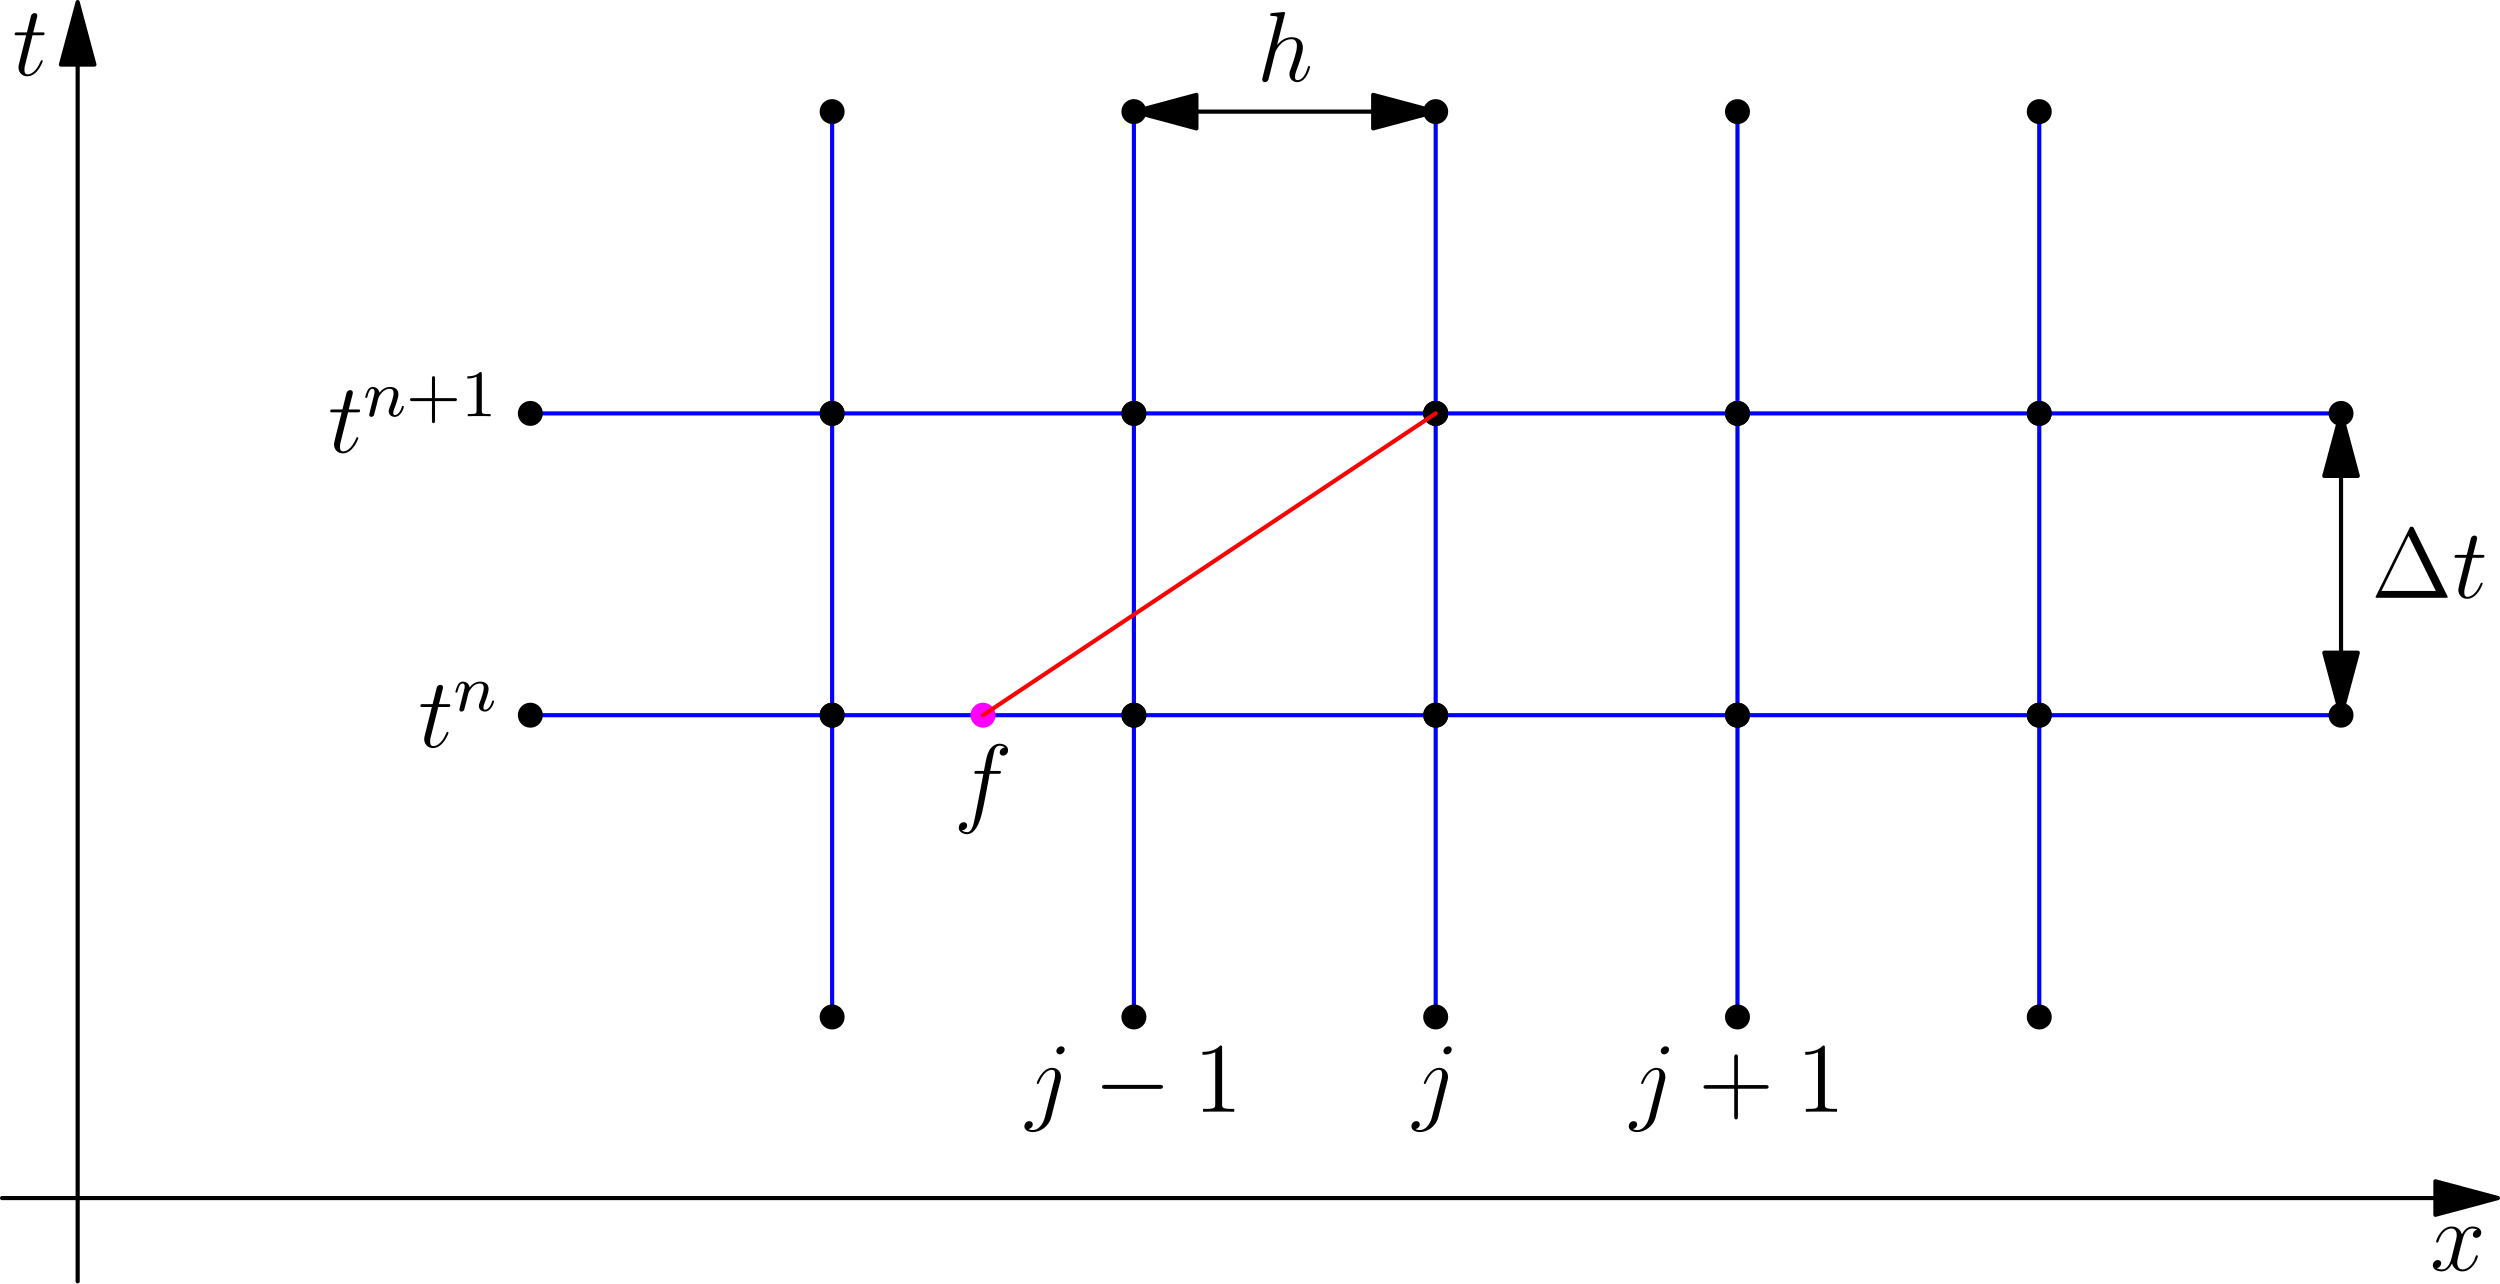
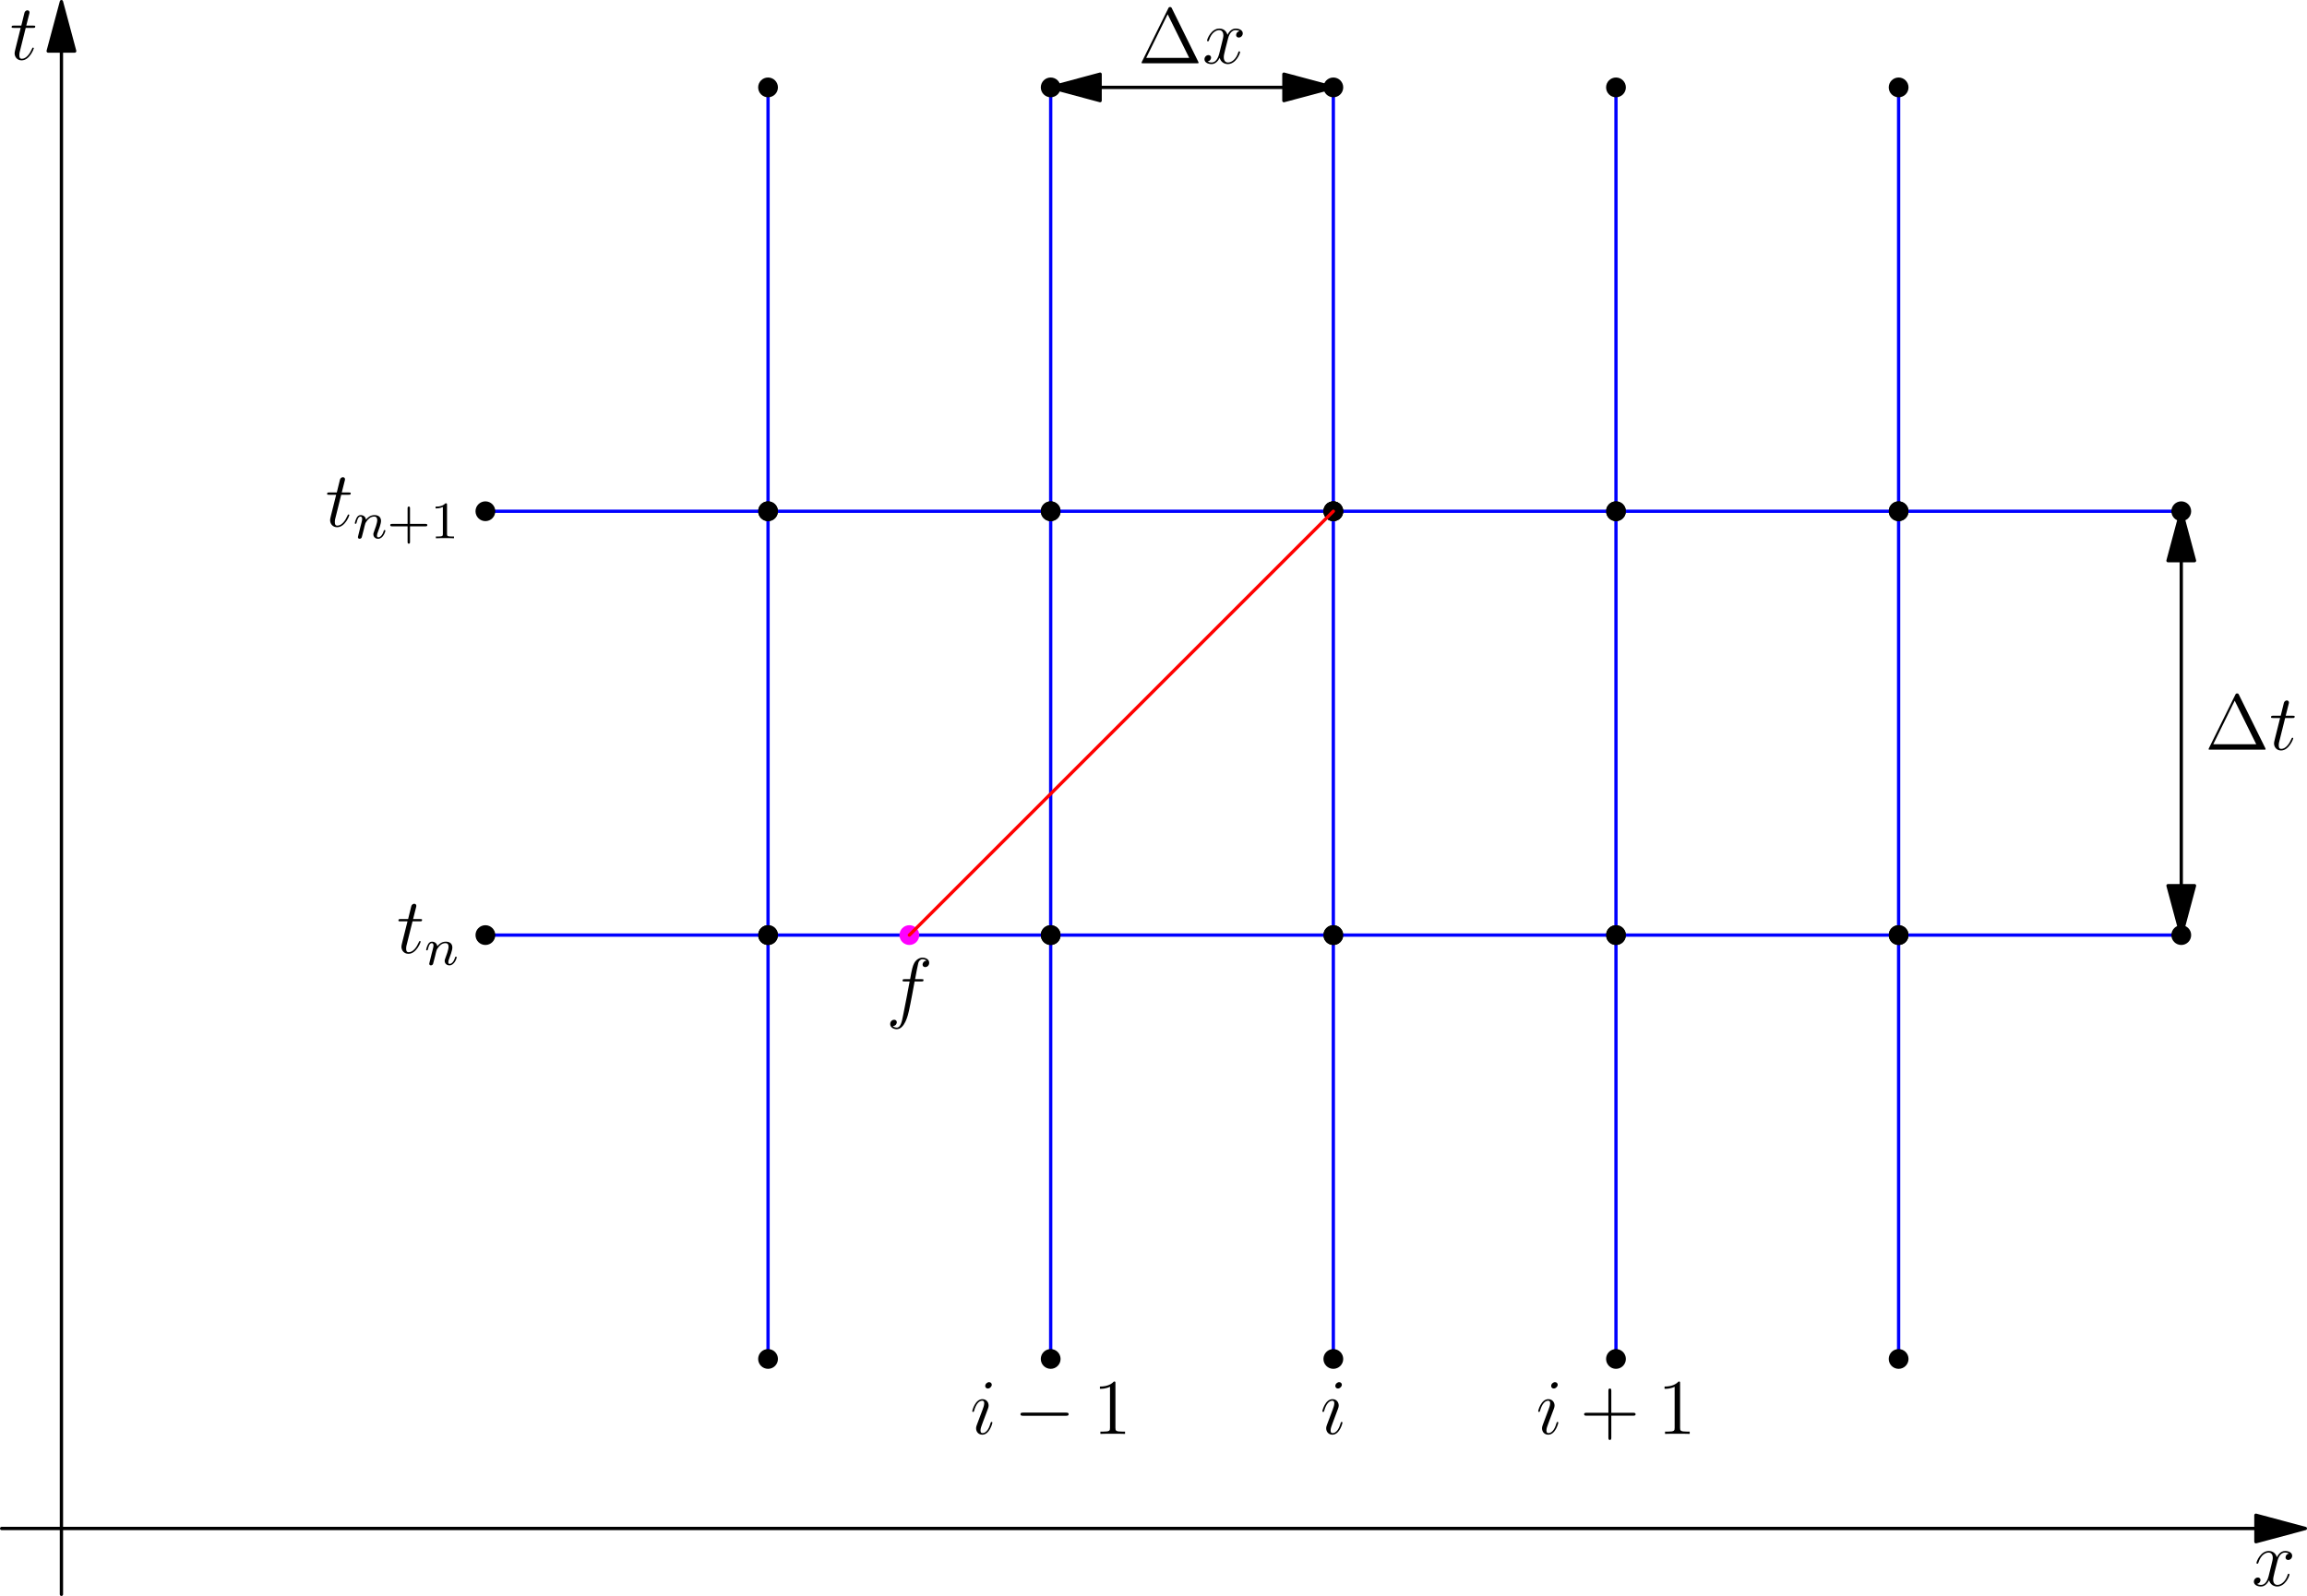
- <svg xmlns="http://www.w3.org/2000/svg" xmlns:xlink="http://www.w3.org/1999/xlink" version="1.1" width="300pt" height="154.006pt" viewBox="65.73 197.624 300 154.006">
+ <svg xmlns="http://www.w3.org/2000/svg" xmlns:xlink="http://www.w3.org/1999/xlink" version="1.1" width="350pt" height="242.194pt" viewBox="65.73 285.812 350 242.194">
  <defs>
    <path id="g3-43" d="M3.475-1.809H5.818C5.93-1.809 6.105-1.809 6.105-1.993S5.93-2.176 5.818-2.176H3.475V-4.527C3.475-4.639 3.475-4.814 3.292-4.814S3.108-4.639 3.108-4.527V-2.176H.757C.646-2.176 .47-2.176 .47-1.993S.646-1.809 .757-1.809H3.108V.542C3.108 .654 3.108 .829 3.292 .829S3.475 .654 3.475 .542V-1.809Z" />
    <path id="g3-49" d="M2.503-5.077C2.503-5.292 2.487-5.3 2.271-5.3C1.945-4.981 1.522-4.79 .765-4.79V-4.527C.98-4.527 1.411-4.527 1.873-4.742V-.654C1.873-.359 1.849-.263 1.092-.263H.813V0C1.14-.024 1.825-.024 2.184-.024S3.236-.024 3.563 0V-.263H3.284C2.527-.263 2.503-.359 2.503-.654V-5.077Z" />
    <path id="g1-110" d="M1.594-1.307C1.618-1.427 1.698-1.73 1.722-1.849C1.833-2.279 1.833-2.287 2.016-2.55C2.279-2.941 2.654-3.292 3.188-3.292C3.475-3.292 3.642-3.124 3.642-2.75C3.642-2.311 3.308-1.403 3.156-1.012C3.053-.749 3.053-.701 3.053-.598C3.053-.143 3.427 .08 3.77 .08C4.551 .08 4.878-1.036 4.878-1.14C4.878-1.219 4.814-1.243 4.758-1.243C4.663-1.243 4.647-1.188 4.623-1.108C4.431-.454 4.097-.143 3.794-.143C3.666-.143 3.602-.223 3.602-.406S3.666-.765 3.746-.964C3.866-1.267 4.216-2.184 4.216-2.63C4.216-3.228 3.802-3.515 3.228-3.515C2.582-3.515 2.168-3.124 1.937-2.821C1.881-3.26 1.53-3.515 1.124-3.515C.837-3.515 .638-3.332 .51-3.084C.319-2.71 .239-2.311 .239-2.295C.239-2.224 .295-2.192 .359-2.192C.462-2.192 .47-2.224 .526-2.431C.622-2.821 .765-3.292 1.1-3.292C1.307-3.292 1.355-3.092 1.355-2.917C1.355-2.774 1.315-2.622 1.251-2.359C1.235-2.295 1.116-1.825 1.084-1.714L.789-.518C.757-.399 .709-.199 .709-.167C.709 .016 .861 .08 .964 .08C1.108 .08 1.227-.016 1.283-.112C1.307-.159 1.371-.43 1.411-.598L1.594-1.307Z" />
    <path id="g4-1" d="M5.153-8.321C5.069-8.488 5.045-8.536 4.878-8.536C4.698-8.536 4.674-8.488 4.591-8.321L.598-.239C.574-.203 .55-.132 .55-.084C.55-.012 .562 0 .801 0H8.942C9.182 0 9.194-.012 9.194-.084C9.194-.132 9.17-.203 9.146-.239L5.153-8.321ZM4.507-7.436L7.771-.825H1.255L4.507-7.436Z" />
    <path id="g4-43" d="M4.77-2.762H8.07C8.237-2.762 8.452-2.762 8.452-2.977C8.452-3.204 8.249-3.204 8.07-3.204H4.77V-6.504C4.77-6.671 4.77-6.886 4.555-6.886C4.328-6.886 4.328-6.683 4.328-6.504V-3.204H1.028C.861-3.204 .646-3.204 .646-2.989C.646-2.762 .849-2.762 1.028-2.762H4.328V.538C4.328 .705 4.328 .921 4.543 .921C4.77 .921 4.77 .717 4.77 .538V-2.762Z" />
    <path id="g4-49" d="M3.443-7.663C3.443-7.938 3.443-7.95 3.204-7.95C2.917-7.627 2.319-7.185 1.088-7.185V-6.838C1.363-6.838 1.961-6.838 2.618-7.149V-.921C2.618-.49 2.582-.347 1.53-.347H1.16V0C1.482-.024 2.642-.024 3.037-.024S4.579-.024 4.902 0V-.347H4.531C3.479-.347 3.443-.49 3.443-.921V-7.663Z" />
    <path id="g0-0" d="M7.878-2.75C8.082-2.75 8.297-2.75 8.297-2.989S8.082-3.228 7.878-3.228H1.411C1.207-3.228 .992-3.228 .992-2.989S1.207-2.75 1.411-2.75H7.878Z" />
    <path id="g2-102" d="M5.332-4.806C5.571-4.806 5.667-4.806 5.667-5.033C5.667-5.153 5.571-5.153 5.356-5.153H4.388C4.615-6.384 4.782-7.233 4.878-7.615C4.949-7.902 5.2-8.177 5.511-8.177C5.762-8.177 6.013-8.07 6.133-7.962C5.667-7.914 5.523-7.568 5.523-7.364C5.523-7.125 5.703-6.982 5.93-6.982C6.169-6.982 6.528-7.185 6.528-7.639C6.528-8.141 6.025-8.416 5.499-8.416C4.985-8.416 4.483-8.034 4.244-7.568C4.029-7.149 3.909-6.719 3.634-5.153H2.833C2.606-5.153 2.487-5.153 2.487-4.937C2.487-4.806 2.558-4.806 2.798-4.806H3.563C3.347-3.694 2.857-.992 2.582 .287C2.379 1.327 2.2 2.2 1.602 2.2C1.566 2.2 1.219 2.2 1.004 1.973C1.614 1.925 1.614 1.399 1.614 1.387C1.614 1.148 1.435 1.004 1.207 1.004C.968 1.004 .61 1.207 .61 1.662C.61 2.176 1.136 2.439 1.602 2.439C2.821 2.439 3.324 .251 3.455-.347C3.67-1.267 4.256-4.447 4.316-4.806H5.332Z" />
-     <path id="g2-104" d="M3.359-7.998C3.371-8.046 3.395-8.118 3.395-8.177C3.395-8.297 3.276-8.297 3.252-8.297C3.24-8.297 2.654-8.249 2.594-8.237C2.391-8.225 2.212-8.201 1.997-8.189C1.698-8.165 1.614-8.153 1.614-7.938C1.614-7.819 1.71-7.819 1.877-7.819C2.463-7.819 2.475-7.711 2.475-7.592C2.475-7.52 2.451-7.424 2.439-7.388L.705-.466C.658-.287 .658-.263 .658-.191C.658 .072 .861 .12 .98 .12C1.184 .12 1.339-.036 1.399-.167L1.937-2.331C1.997-2.594 2.068-2.845 2.128-3.108C2.26-3.61 2.26-3.622 2.487-3.969S3.252-5.033 4.172-5.033C4.651-5.033 4.818-4.674 4.818-4.196C4.818-3.527 4.352-2.224 4.089-1.506C3.981-1.219 3.921-1.064 3.921-.849C3.921-.311 4.292 .12 4.866 .12C5.978 .12 6.396-1.638 6.396-1.71C6.396-1.769 6.348-1.817 6.276-1.817C6.169-1.817 6.157-1.781 6.097-1.578C5.822-.622 5.38-.12 4.902-.12C4.782-.12 4.591-.132 4.591-.514C4.591-.825 4.734-1.207 4.782-1.339C4.997-1.913 5.535-3.324 5.535-4.017C5.535-4.734 5.117-5.272 4.208-5.272C3.527-5.272 2.929-4.949 2.439-4.328L3.359-7.998Z" />
-     <path id="g2-106" d="M4.184-3.79C4.232-3.981 4.232-4.148 4.232-4.196C4.232-4.89 3.718-5.272 3.18-5.272C1.973-5.272 1.327-3.527 1.327-3.443C1.327-3.383 1.375-3.335 1.447-3.335C1.542-3.335 1.554-3.383 1.614-3.503C2.092-4.663 2.69-5.033 3.144-5.033C3.395-5.033 3.527-4.902 3.527-4.483C3.527-4.196 3.491-4.077 3.443-3.862L2.307 .646C2.08 1.53 1.518 2.2 .861 2.2C.813 2.2 .562 2.2 .335 2.08C.622 2.02 .849 1.793 .849 1.506C.849 1.315 .705 1.124 .442 1.124C.132 1.124-.155 1.387-.155 1.745C-.155 2.236 .371 2.439 .861 2.439C1.686 2.439 2.774 1.829 3.072 .634L4.184-3.79ZM4.674-7.46C4.674-7.759 4.423-7.855 4.28-7.855C3.957-7.855 3.682-7.544 3.682-7.281C3.682-7.101 3.826-6.886 4.089-6.886C4.364-6.886 4.674-7.149 4.674-7.46Z" />
+     <path id="g2-105" d="M3.383-1.71C3.383-1.769 3.335-1.817 3.264-1.817C3.156-1.817 3.144-1.781 3.084-1.578C2.774-.49 2.283-.12 1.889-.12C1.745-.12 1.578-.155 1.578-.514C1.578-.837 1.722-1.196 1.853-1.554L2.69-3.778C2.726-3.873 2.809-4.089 2.809-4.316C2.809-4.818 2.451-5.272 1.865-5.272C.765-5.272 .323-3.539 .323-3.443C.323-3.395 .371-3.335 .454-3.335C.562-3.335 .574-3.383 .622-3.551C.909-4.555 1.363-5.033 1.829-5.033C1.937-5.033 2.14-5.021 2.14-4.639C2.14-4.328 1.985-3.933 1.889-3.67L1.052-1.447C.98-1.255 .909-1.064 .909-.849C.909-.311 1.279 .12 1.853 .12C2.953 .12 3.383-1.626 3.383-1.71ZM3.288-7.46C3.288-7.639 3.144-7.855 2.881-7.855C2.606-7.855 2.295-7.592 2.295-7.281C2.295-6.982 2.546-6.886 2.69-6.886C3.013-6.886 3.288-7.197 3.288-7.46Z" />
    <path id="g2-116" d="M2.403-4.806H3.503C3.73-4.806 3.85-4.806 3.85-5.021C3.85-5.153 3.778-5.153 3.539-5.153H2.487L2.929-6.898C2.977-7.066 2.977-7.089 2.977-7.173C2.977-7.364 2.821-7.472 2.666-7.472C2.57-7.472 2.295-7.436 2.2-7.054L1.733-5.153H.61C.371-5.153 .263-5.153 .263-4.926C.263-4.806 .347-4.806 .574-4.806H1.638L.849-1.65C.753-1.231 .717-1.112 .717-.956C.717-.395 1.112 .12 1.781 .12C2.989 .12 3.634-1.626 3.634-1.71C3.634-1.781 3.587-1.817 3.515-1.817C3.491-1.817 3.443-1.817 3.419-1.769C3.407-1.757 3.395-1.745 3.312-1.554C3.061-.956 2.511-.12 1.817-.12C1.459-.12 1.435-.418 1.435-.681C1.435-.693 1.435-.921 1.47-1.064L2.403-4.806Z" />
    <path id="g2-120" d="M5.667-4.878C5.284-4.806 5.141-4.519 5.141-4.292C5.141-4.005 5.368-3.909 5.535-3.909C5.894-3.909 6.145-4.22 6.145-4.543C6.145-5.045 5.571-5.272 5.069-5.272C4.34-5.272 3.933-4.555 3.826-4.328C3.551-5.224 2.809-5.272 2.594-5.272C1.375-5.272 .729-3.706 .729-3.443C.729-3.395 .777-3.335 .861-3.335C.956-3.335 .98-3.407 1.004-3.455C1.411-4.782 2.212-5.033 2.558-5.033C3.096-5.033 3.204-4.531 3.204-4.244C3.204-3.981 3.132-3.706 2.989-3.132L2.582-1.494C2.403-.777 2.056-.12 1.423-.12C1.363-.12 1.064-.12 .813-.275C1.243-.359 1.339-.717 1.339-.861C1.339-1.1 1.16-1.243 .933-1.243C.646-1.243 .335-.992 .335-.61C.335-.108 .897 .12 1.411 .12C1.985 .12 2.391-.335 2.642-.825C2.833-.12 3.431 .12 3.873 .12C5.093 .12 5.738-1.447 5.738-1.71C5.738-1.769 5.691-1.817 5.619-1.817C5.511-1.817 5.499-1.757 5.464-1.662C5.141-.61 4.447-.12 3.909-.12C3.491-.12 3.264-.43 3.264-.921C3.264-1.184 3.312-1.375 3.503-2.164L3.921-3.79C4.101-4.507 4.507-5.033 5.057-5.033C5.081-5.033 5.416-5.033 5.667-4.878Z" />
  </defs>
  <g id="page1">
-     <g transform="translate(65.7296 197.624)scale(.996264)">
-       <path d="M9.355 7.779V154.332" fill="none" stroke="#000000" stroke-linecap="round" stroke-linejoin="round" stroke-miterlimit="10.037" stroke-width="0.502" />
-     </g>
-     <g transform="translate(65.7296 197.624)scale(.996264)">
+     <g transform="translate(65.7296 285.812)scale(.996264)">
+       <path d="M9.355 7.779V242.851" fill="none" stroke="#000000" stroke-linecap="round" stroke-linejoin="round" stroke-miterlimit="10.037" stroke-width="0.502" />
+     </g>
+     <g transform="translate(65.7296 285.812)scale(.996264)">
      <path d="M9.355 .251L7.338 7.779H11.372L9.355 .251Z" fill="#000000" />
    </g>
-     <g transform="translate(65.7296 197.624)scale(.996264)">
+     <g transform="translate(65.7296 285.812)scale(.996264)">
      <path d="M9.355 .251L7.338 7.779H11.372L9.355 .251Z" fill="none" stroke="#000000" stroke-linecap="round" stroke-linejoin="round" stroke-miterlimit="10.037" stroke-width="0.502" />
    </g>
-     <use x="67.229" y="206.663" xlink:href="#g2-116" />
-     <g transform="translate(65.7296 197.624)scale(.996264)">
-       <path d="M293.346 144.305H.251" fill="none" stroke="#000000" stroke-linecap="round" stroke-linejoin="round" stroke-miterlimit="10.037" stroke-width="0.502" />
-     </g>
-     <g transform="translate(65.7296 197.624)scale(.996264)">
-       <path d="M300.874 144.305L293.346 142.287V146.322L300.874 144.305Z" fill="#000000" />
-     </g>
-     <g transform="translate(65.7296 197.624)scale(.996264)">
-       <path d="M300.874 144.305L293.346 142.287V146.322L300.874 144.305Z" fill="none" stroke="#000000" stroke-linecap="round" stroke-linejoin="round" stroke-miterlimit="10.037" stroke-width="0.502" />
-     </g>
-     <use x="357.336" y="350.074" xlink:href="#g2-120" />
-     <g transform="translate(65.7296 197.624)scale(.996264)">
-       <path d="M100.23 122.495V86.145V49.795V13.445" fill="none" stroke="#0000ff" stroke-linecap="round" stroke-linejoin="round" stroke-miterlimit="10.037" stroke-width="0.502" />
-     </g>
-     <g transform="translate(65.7296 197.624)scale(.996264)">
-       <circle cx="100.23" cy="122.495" fill="#000000" r="1.506" />
-     </g>
-     <g transform="translate(65.7296 197.624)scale(.996264)">
-       <circle cx="100.23" cy="86.145" fill="#000000" r="1.506" />
-     </g>
-     <g transform="translate(65.7296 197.624)scale(.996264)">
-       <circle cx="100.23" cy="49.795" fill="#000000" r="1.506" />
-     </g>
-     <g transform="translate(65.7296 197.624)scale(.996264)">
-       <circle cx="100.23" cy="13.445" fill="#000000" r="1.506" />
-     </g>
-     <g transform="translate(65.7296 197.624)scale(.996264)">
-       <path d="M136.579 122.495V86.145V49.795V13.445" fill="none" stroke="#0000ff" stroke-linecap="round" stroke-linejoin="round" stroke-miterlimit="10.037" stroke-width="0.502" />
-     </g>
-     <g transform="translate(65.7296 197.624)scale(.996264)">
-       <circle cx="136.579" cy="122.495" fill="#000000" r="1.506" />
-     </g>
-     <g transform="translate(65.7296 197.624)scale(.996264)">
-       <circle cx="136.579" cy="86.145" fill="#000000" r="1.506" />
-     </g>
-     <g transform="translate(65.7296 197.624)scale(.996264)">
-       <circle cx="136.579" cy="49.795" fill="#000000" r="1.506" />
-     </g>
-     <g transform="translate(65.7296 197.624)scale(.996264)">
-       <circle cx="136.579" cy="13.445" fill="#000000" r="1.506" />
-     </g>
-     <g transform="translate(65.7296 197.624)scale(.996264)">
-       <path d="M172.929 122.495V86.145V49.795V13.445" fill="none" stroke="#0000ff" stroke-linecap="round" stroke-linejoin="round" stroke-miterlimit="10.037" stroke-width="0.502" />
-     </g>
-     <g transform="translate(65.7296 197.624)scale(.996264)">
-       <circle cx="172.929" cy="122.495" fill="#000000" r="1.506" />
-     </g>
-     <g transform="translate(65.7296 197.624)scale(.996264)">
-       <circle cx="172.929" cy="86.145" fill="#000000" r="1.506" />
-     </g>
-     <g transform="translate(65.7296 197.624)scale(.996264)">
-       <circle cx="172.929" cy="49.795" fill="#000000" r="1.506" />
-     </g>
-     <g transform="translate(65.7296 197.624)scale(.996264)">
-       <circle cx="172.929" cy="13.445" fill="#000000" r="1.506" />
-     </g>
-     <g transform="translate(65.7296 197.624)scale(.996264)">
-       <path d="M209.279 122.495V86.145V49.795V13.445" fill="none" stroke="#0000ff" stroke-linecap="round" stroke-linejoin="round" stroke-miterlimit="10.037" stroke-width="0.502" />
-     </g>
-     <g transform="translate(65.7296 197.624)scale(.996264)">
-       <circle cx="209.279" cy="122.495" fill="#000000" r="1.506" />
-     </g>
-     <g transform="translate(65.7296 197.624)scale(.996264)">
-       <circle cx="209.279" cy="86.145" fill="#000000" r="1.506" />
-     </g>
-     <g transform="translate(65.7296 197.624)scale(.996264)">
-       <circle cx="209.279" cy="49.795" fill="#000000" r="1.506" />
-     </g>
-     <g transform="translate(65.7296 197.624)scale(.996264)">
-       <circle cx="209.279" cy="13.445" fill="#000000" r="1.506" />
-     </g>
-     <g transform="translate(65.7296 197.624)scale(.996264)">
-       <path d="M245.629 122.495V86.145V49.795V13.445" fill="none" stroke="#0000ff" stroke-linecap="round" stroke-linejoin="round" stroke-miterlimit="10.037" stroke-width="0.502" />
-     </g>
-     <g transform="translate(65.7296 197.624)scale(.996264)">
-       <circle cx="245.629" cy="122.495" fill="#000000" r="1.506" />
-     </g>
-     <g transform="translate(65.7296 197.624)scale(.996264)">
-       <circle cx="245.629" cy="86.145" fill="#000000" r="1.506" />
-     </g>
-     <g transform="translate(65.7296 197.624)scale(.996264)">
-       <circle cx="245.629" cy="49.795" fill="#000000" r="1.506" />
-     </g>
-     <g transform="translate(65.7296 197.624)scale(.996264)">
-       <circle cx="245.629" cy="13.445" fill="#000000" r="1.506" />
-     </g>
-     <g transform="translate(65.7296 197.624)scale(.996264)">
-       <path d="M63.88 86.145H100.23H136.579H172.929H209.279H245.629H281.978" fill="none" stroke="#0000ff" stroke-linecap="round" stroke-linejoin="round" stroke-miterlimit="10.037" stroke-width="0.502" />
-     </g>
-     <g transform="translate(65.7296 197.624)scale(.996264)">
-       <circle cx="63.88" cy="86.145" fill="#000000" r="1.506" />
-     </g>
-     <g transform="translate(65.7296 197.624)scale(.996264)">
-       <circle cx="100.23" cy="86.145" fill="#000000" r="1.506" />
-     </g>
-     <g transform="translate(65.7296 197.624)scale(.996264)">
-       <circle cx="136.579" cy="86.145" fill="#000000" r="1.506" />
-     </g>
-     <g transform="translate(65.7296 197.624)scale(.996264)">
-       <circle cx="172.929" cy="86.145" fill="#000000" r="1.506" />
-     </g>
-     <g transform="translate(65.7296 197.624)scale(.996264)">
-       <circle cx="209.279" cy="86.145" fill="#000000" r="1.506" />
-     </g>
-     <g transform="translate(65.7296 197.624)scale(.996264)">
-       <circle cx="245.629" cy="86.145" fill="#000000" r="1.506" />
-     </g>
-     <g transform="translate(65.7296 197.624)scale(.996264)">
-       <circle cx="281.978" cy="86.145" fill="#000000" r="1.506" />
-     </g>
-     <g transform="translate(65.7296 197.624)scale(.996264)">
-       <path d="M63.88 49.795H100.23H136.579H172.929H209.279H245.629H281.978" fill="none" stroke="#0000ff" stroke-linecap="round" stroke-linejoin="round" stroke-miterlimit="10.037" stroke-width="0.502" />
-     </g>
-     <g transform="translate(65.7296 197.624)scale(.996264)">
-       <circle cx="63.88" cy="49.795" fill="#000000" r="1.506" />
-     </g>
-     <g transform="translate(65.7296 197.624)scale(.996264)">
-       <circle cx="100.23" cy="49.795" fill="#000000" r="1.506" />
-     </g>
-     <g transform="translate(65.7296 197.624)scale(.996264)">
-       <circle cx="136.579" cy="49.795" fill="#000000" r="1.506" />
-     </g>
-     <g transform="translate(65.7296 197.624)scale(.996264)">
-       <circle cx="172.929" cy="49.795" fill="#000000" r="1.506" />
-     </g>
-     <g transform="translate(65.7296 197.624)scale(.996264)">
-       <circle cx="209.279" cy="49.795" fill="#000000" r="1.506" />
-     </g>
-     <g transform="translate(65.7296 197.624)scale(.996264)">
-       <circle cx="245.629" cy="49.795" fill="#000000" r="1.506" />
-     </g>
-     <g transform="translate(65.7296 197.624)scale(.996264)">
-       <circle cx="281.978" cy="49.795" fill="#000000" r="1.506" />
-     </g>
-     <use x="188.812" y="331.036" xlink:href="#g2-106" />
-     <use x="196.984" y="331.036" xlink:href="#g0-0" />
-     <use x="208.94" y="331.036" xlink:href="#g4-49" />
-     <use x="235.259" y="331.036" xlink:href="#g2-106" />
-     <use x="261.337" y="331.036" xlink:href="#g2-106" />
-     <use x="269.509" y="331.036" xlink:href="#g4-43" />
-     <use x="281.271" y="331.036" xlink:href="#g4-49" />
-     <use x="115.914" y="287.272" xlink:href="#g2-116" />
-     <use x="120.141" y="282.933" xlink:href="#g1-110" />
-     <use x="105.093" y="251.91" xlink:href="#g2-116" />
-     <use x="109.32" y="247.572" xlink:href="#g1-110" />
-     <use x="114.458" y="247.572" xlink:href="#g3-43" />
-     <use x="121.045" y="247.572" xlink:href="#g3-49" />
-     <g transform="translate(65.7296 197.624)scale(.996264)">
-       <circle cx="172.929" cy="49.795" fill="#000000" r="1.506" />
-     </g>
-     <g transform="translate(65.7296 197.624)scale(.996264)">
-       <circle cx="118.404" cy="86.145" fill="#ff00ff" r="1.506" />
-     </g>
-     <g transform="translate(65.7296 197.624)scale(.996264)">
-       <path d="M172.929 49.795L118.404 86.145" fill="none" stroke="#ff0000" stroke-linecap="round" stroke-linejoin="round" stroke-miterlimit="10.037" stroke-width="0.502" />
-     </g>
-     <use x="180.172" y="295.286" xlink:href="#g2-102" />
-     <use x="216.54" y="207.361" xlink:href="#g2-104" />
-     <use x="350.256" y="269.364" xlink:href="#g4-1" />
-     <use x="360.011" y="269.364" xlink:href="#g2-116" />
-     <g transform="translate(65.7296 197.624)scale(.996264)">
-       <path d="M165.401 13.445H144.107" fill="none" stroke="#000000" stroke-linecap="round" stroke-linejoin="round" stroke-miterlimit="10.037" stroke-width="0.502" />
-     </g>
-     <g transform="translate(65.7296 197.624)scale(.996264)">
-       <path d="M172.929 13.445L165.401 11.428V15.463L172.929 13.445Z" fill="#000000" />
-     </g>
-     <g transform="translate(65.7296 197.624)scale(.996264)">
-       <path d="M172.929 13.445L165.401 11.428V15.463L172.929 13.445Z" fill="none" stroke="#000000" stroke-linecap="round" stroke-linejoin="round" stroke-miterlimit="10.037" stroke-width="0.502" />
-     </g>
-     <g transform="translate(65.7296 197.624)scale(.996264)">
-       <path d="M136.579 13.445L144.107 15.463V11.428L136.579 13.445Z" fill="#000000" />
-     </g>
-     <g transform="translate(65.7296 197.624)scale(.996264)">
-       <path d="M136.579 13.445L144.107 15.463V11.428L136.579 13.445Z" fill="none" stroke="#000000" stroke-linecap="round" stroke-linejoin="round" stroke-miterlimit="10.037" stroke-width="0.502" />
-     </g>
-     <g transform="translate(65.7296 197.624)scale(.996264)">
-       <path d="M281.978 57.323V78.617" fill="none" stroke="#000000" stroke-linecap="round" stroke-linejoin="round" stroke-miterlimit="10.037" stroke-width="0.502" />
-     </g>
-     <g transform="translate(65.7296 197.624)scale(.996264)">
-       <path d="M281.978 49.795L279.961 57.323H283.996L281.978 49.795Z" fill="#000000" />
-     </g>
-     <g transform="translate(65.7296 197.624)scale(.996264)">
-       <path d="M281.978 49.795L279.961 57.323H283.996L281.978 49.795Z" fill="none" stroke="#000000" stroke-linecap="round" stroke-linejoin="round" stroke-miterlimit="10.037" stroke-width="0.502" />
-     </g>
-     <g transform="translate(65.7296 197.624)scale(.996264)">
-       <path d="M281.978 86.145L283.996 78.617H279.961L281.978 86.145Z" fill="#000000" />
-     </g>
-     <g transform="translate(65.7296 197.624)scale(.996264)">
-       <path d="M281.978 86.145L283.996 78.617H279.961L281.978 86.145Z" fill="none" stroke="#000000" stroke-linecap="round" stroke-linejoin="round" stroke-miterlimit="10.037" stroke-width="0.502" />
+     <use x="67.229" y="294.851" xlink:href="#g2-116" />
+     <g transform="translate(65.7296 285.812)scale(.996264)">
+       <path d="M343.533 232.823H.251" fill="none" stroke="#000000" stroke-linecap="round" stroke-linejoin="round" stroke-miterlimit="10.037" stroke-width="0.502" />
+     </g>
+     <g transform="translate(65.7296 285.812)scale(.996264)">
+       <path d="M351.062 232.823L343.533 230.806V234.841L351.062 232.823Z" fill="#000000" />
+     </g>
+     <g transform="translate(65.7296 285.812)scale(.996264)">
+       <path d="M351.062 232.823L343.533 230.806V234.841L351.062 232.823Z" fill="none" stroke="#000000" stroke-linecap="round" stroke-linejoin="round" stroke-miterlimit="10.037" stroke-width="0.502" />
+     </g>
+     <use x="407.336" y="526.45" xlink:href="#g2-120" />
+     <g transform="translate(65.7296 285.812)scale(.996264)">
+       <path d="M116.959 206.999V142.436V77.874V13.312" fill="none" stroke="#0000ff" stroke-linecap="round" stroke-linejoin="round" stroke-miterlimit="10.037" stroke-width="0.502" />
+     </g>
+     <g transform="translate(65.7296 285.812)scale(.996264)">
+       <circle cx="116.959" cy="206.999" fill="#000000" r="1.506" />
+     </g>
+     <g transform="translate(65.7296 285.812)scale(.996264)">
+       <circle cx="116.959" cy="142.436" fill="#000000" r="1.506" />
+     </g>
+     <g transform="translate(65.7296 285.812)scale(.996264)">
+       <circle cx="116.959" cy="77.874" fill="#000000" r="1.506" />
+     </g>
+     <g transform="translate(65.7296 285.812)scale(.996264)">
+       <circle cx="116.959" cy="13.312" fill="#000000" r="1.506" />
+     </g>
+     <g transform="translate(65.7296 285.812)scale(.996264)">
+       <path d="M160 206.999V142.436V77.874V13.312" fill="none" stroke="#0000ff" stroke-linecap="round" stroke-linejoin="round" stroke-miterlimit="10.037" stroke-width="0.502" />
+     </g>
+     <g transform="translate(65.7296 285.812)scale(.996264)">
+       <circle cx="160" cy="206.999" fill="#000000" r="1.506" />
+     </g>
+     <g transform="translate(65.7296 285.812)scale(.996264)">
+       <circle cx="160" cy="142.436" fill="#000000" r="1.506" />
+     </g>
+     <g transform="translate(65.7296 285.812)scale(.996264)">
+       <circle cx="160" cy="77.874" fill="#000000" r="1.506" />
+     </g>
+     <g transform="translate(65.7296 285.812)scale(.996264)">
+       <circle cx="160" cy="13.312" fill="#000000" r="1.506" />
+     </g>
+     <g transform="translate(65.7296 285.812)scale(.996264)">
+       <path d="M203.042 206.999V142.436V77.874V13.312" fill="none" stroke="#0000ff" stroke-linecap="round" stroke-linejoin="round" stroke-miterlimit="10.037" stroke-width="0.502" />
+     </g>
+     <g transform="translate(65.7296 285.812)scale(.996264)">
+       <circle cx="203.042" cy="206.999" fill="#000000" r="1.506" />
+     </g>
+     <g transform="translate(65.7296 285.812)scale(.996264)">
+       <circle cx="203.042" cy="142.436" fill="#000000" r="1.506" />
+     </g>
+     <g transform="translate(65.7296 285.812)scale(.996264)">
+       <circle cx="203.042" cy="77.874" fill="#000000" r="1.506" />
+     </g>
+     <g transform="translate(65.7296 285.812)scale(.996264)">
+       <circle cx="203.042" cy="13.312" fill="#000000" r="1.506" />
+     </g>
+     <g transform="translate(65.7296 285.812)scale(.996264)">
+       <path d="M246.083 206.999V142.436V77.874V13.312" fill="none" stroke="#0000ff" stroke-linecap="round" stroke-linejoin="round" stroke-miterlimit="10.037" stroke-width="0.502" />
+     </g>
+     <g transform="translate(65.7296 285.812)scale(.996264)">
+       <circle cx="246.083" cy="206.999" fill="#000000" r="1.506" />
+     </g>
+     <g transform="translate(65.7296 285.812)scale(.996264)">
+       <circle cx="246.083" cy="142.436" fill="#000000" r="1.506" />
+     </g>
+     <g transform="translate(65.7296 285.812)scale(.996264)">
+       <circle cx="246.083" cy="77.874" fill="#000000" r="1.506" />
+     </g>
+     <g transform="translate(65.7296 285.812)scale(.996264)">
+       <circle cx="246.083" cy="13.312" fill="#000000" r="1.506" />
+     </g>
+     <g transform="translate(65.7296 285.812)scale(.996264)">
+       <path d="M289.124 206.999V142.436V77.874V13.312" fill="none" stroke="#0000ff" stroke-linecap="round" stroke-linejoin="round" stroke-miterlimit="10.037" stroke-width="0.502" />
+     </g>
+     <g transform="translate(65.7296 285.812)scale(.996264)">
+       <circle cx="289.124" cy="206.999" fill="#000000" r="1.506" />
+     </g>
+     <g transform="translate(65.7296 285.812)scale(.996264)">
+       <circle cx="289.124" cy="142.436" fill="#000000" r="1.506" />
+     </g>
+     <g transform="translate(65.7296 285.812)scale(.996264)">
+       <circle cx="289.124" cy="77.874" fill="#000000" r="1.506" />
+     </g>
+     <g transform="translate(65.7296 285.812)scale(.996264)">
+       <circle cx="289.124" cy="13.312" fill="#000000" r="1.506" />
+     </g>
+     <g transform="translate(65.7296 285.812)scale(.996264)">
+       <path d="M73.917 142.436H116.959H160H203.042H246.083H289.124H332.166" fill="none" stroke="#0000ff" stroke-linecap="round" stroke-linejoin="round" stroke-miterlimit="10.037" stroke-width="0.502" />
+     </g>
+     <g transform="translate(65.7296 285.812)scale(.996264)">
+       <circle cx="73.917" cy="142.436" fill="#000000" r="1.506" />
+     </g>
+     <g transform="translate(65.7296 285.812)scale(.996264)">
+       <circle cx="116.959" cy="142.436" fill="#000000" r="1.506" />
+     </g>
+     <g transform="translate(65.7296 285.812)scale(.996264)">
+       <circle cx="160" cy="142.436" fill="#000000" r="1.506" />
+     </g>
+     <g transform="translate(65.7296 285.812)scale(.996264)">
+       <circle cx="203.042" cy="142.436" fill="#000000" r="1.506" />
+     </g>
+     <g transform="translate(65.7296 285.812)scale(.996264)">
+       <circle cx="246.083" cy="142.436" fill="#000000" r="1.506" />
+     </g>
+     <g transform="translate(65.7296 285.812)scale(.996264)">
+       <circle cx="289.124" cy="142.436" fill="#000000" r="1.506" />
+     </g>
+     <g transform="translate(65.7296 285.812)scale(.996264)">
+       <circle cx="332.166" cy="142.436" fill="#000000" r="1.506" />
+     </g>
+     <g transform="translate(65.7296 285.812)scale(.996264)">
+       <path d="M73.917 77.874H116.959H160H203.042H246.083H289.124H332.166" fill="none" stroke="#0000ff" stroke-linecap="round" stroke-linejoin="round" stroke-miterlimit="10.037" stroke-width="0.502" />
+     </g>
+     <g transform="translate(65.7296 285.812)scale(.996264)">
+       <circle cx="73.917" cy="77.874" fill="#000000" r="1.506" />
+     </g>
+     <g transform="translate(65.7296 285.812)scale(.996264)">
+       <circle cx="116.959" cy="77.874" fill="#000000" r="1.506" />
+     </g>
+     <g transform="translate(65.7296 285.812)scale(.996264)">
+       <circle cx="160" cy="77.874" fill="#000000" r="1.506" />
+     </g>
+     <g transform="translate(65.7296 285.812)scale(.996264)">
+       <circle cx="203.042" cy="77.874" fill="#000000" r="1.506" />
+     </g>
+     <g transform="translate(65.7296 285.812)scale(.996264)">
+       <circle cx="246.083" cy="77.874" fill="#000000" r="1.506" />
+     </g>
+     <g transform="translate(65.7296 285.812)scale(.996264)">
+       <circle cx="289.124" cy="77.874" fill="#000000" r="1.506" />
+     </g>
+     <g transform="translate(65.7296 285.812)scale(.996264)">
+       <circle cx="332.166" cy="77.874" fill="#000000" r="1.506" />
+     </g>
+     <use x="212.907" y="503.412" xlink:href="#g2-105" />
+     <use x="219.557" y="503.412" xlink:href="#g0-0" />
+     <use x="231.512" y="503.412" xlink:href="#g4-49" />
+     <use x="266.02" y="503.412" xlink:href="#g2-105" />
+     <use x="298.765" y="503.412" xlink:href="#g2-105" />
+     <use x="305.415" y="503.412" xlink:href="#g4-43" />
+     <use x="317.176" y="503.412" xlink:href="#g4-49" />
+     <use x="125.914" y="430.436" xlink:href="#g2-116" />
+     <use x="130.141" y="432.229" xlink:href="#g1-110" />
+     <use x="115.093" y="365.7" xlink:href="#g2-116" />
+     <use x="119.32" y="367.493" xlink:href="#g1-110" />
+     <use x="124.458" y="367.493" xlink:href="#g3-43" />
+     <use x="131.045" y="367.493" xlink:href="#g3-49" />
+     <g transform="translate(65.7296 285.812)scale(.996264)">
+       <circle cx="203.042" cy="77.874" fill="#000000" r="1.506" />
+     </g>
+     <g transform="translate(65.7296 285.812)scale(.996264)">
+       <circle cx="138.479" cy="142.436" fill="#ff00ff" r="1.506" />
+     </g>
+     <g transform="translate(65.7296 285.812)scale(.996264)">
+       <path d="M203.042 77.874L138.479 142.436" fill="none" stroke="#ff0000" stroke-linecap="round" stroke-linejoin="round" stroke-miterlimit="10.037" stroke-width="0.502" />
+     </g>
+     <use x="200.172" y="439.556" xlink:href="#g2-102" />
+     <use x="238.373" y="295.417" xlink:href="#g4-1" />
+     <use x="248.128" y="295.417" xlink:href="#g2-120" />
+     <use x="400.256" y="399.58" xlink:href="#g4-1" />
+     <use x="410.011" y="399.58" xlink:href="#g2-116" />
+     <g transform="translate(65.7296 285.812)scale(.996264)">
+       <path d="M195.513 13.312H167.528" fill="none" stroke="#000000" stroke-linecap="round" stroke-linejoin="round" stroke-miterlimit="10.037" stroke-width="0.502" />
+     </g>
+     <g transform="translate(65.7296 285.812)scale(.996264)">
+       <path d="M203.042 13.312L195.513 11.295V15.329L203.042 13.312Z" fill="#000000" />
+     </g>
+     <g transform="translate(65.7296 285.812)scale(.996264)">
+       <path d="M203.042 13.312L195.513 11.295V15.329L203.042 13.312Z" fill="none" stroke="#000000" stroke-linecap="round" stroke-linejoin="round" stroke-miterlimit="10.037" stroke-width="0.502" />
+     </g>
+     <g transform="translate(65.7296 285.812)scale(.996264)">
+       <path d="M160 13.312L167.528 15.329V11.295L160 13.312Z" fill="#000000" />
+     </g>
+     <g transform="translate(65.7296 285.812)scale(.996264)">
+       <path d="M160 13.312L167.528 15.329V11.295L160 13.312Z" fill="none" stroke="#000000" stroke-linecap="round" stroke-linejoin="round" stroke-miterlimit="10.037" stroke-width="0.502" />
+     </g>
+     <g transform="translate(65.7296 285.812)scale(.996264)">
+       <path d="M332.166 85.402V134.908" fill="none" stroke="#000000" stroke-linecap="round" stroke-linejoin="round" stroke-miterlimit="10.037" stroke-width="0.502" />
+     </g>
+     <g transform="translate(65.7296 285.812)scale(.996264)">
+       <path d="M332.166 77.874L330.149 85.402H334.183L332.166 77.874Z" fill="#000000" />
+     </g>
+     <g transform="translate(65.7296 285.812)scale(.996264)">
+       <path d="M332.166 77.874L330.149 85.402H334.183L332.166 77.874Z" fill="none" stroke="#000000" stroke-linecap="round" stroke-linejoin="round" stroke-miterlimit="10.037" stroke-width="0.502" />
+     </g>
+     <g transform="translate(65.7296 285.812)scale(.996264)">
+       <path d="M332.166 142.436L334.183 134.908H330.149L332.166 142.436Z" fill="#000000" />
+     </g>
+     <g transform="translate(65.7296 285.812)scale(.996264)">
+       <path d="M332.166 142.436L334.183 134.908H330.149L332.166 142.436Z" fill="none" stroke="#000000" stroke-linecap="round" stroke-linejoin="round" stroke-miterlimit="10.037" stroke-width="0.502" />
    </g>
  </g>
</svg>
